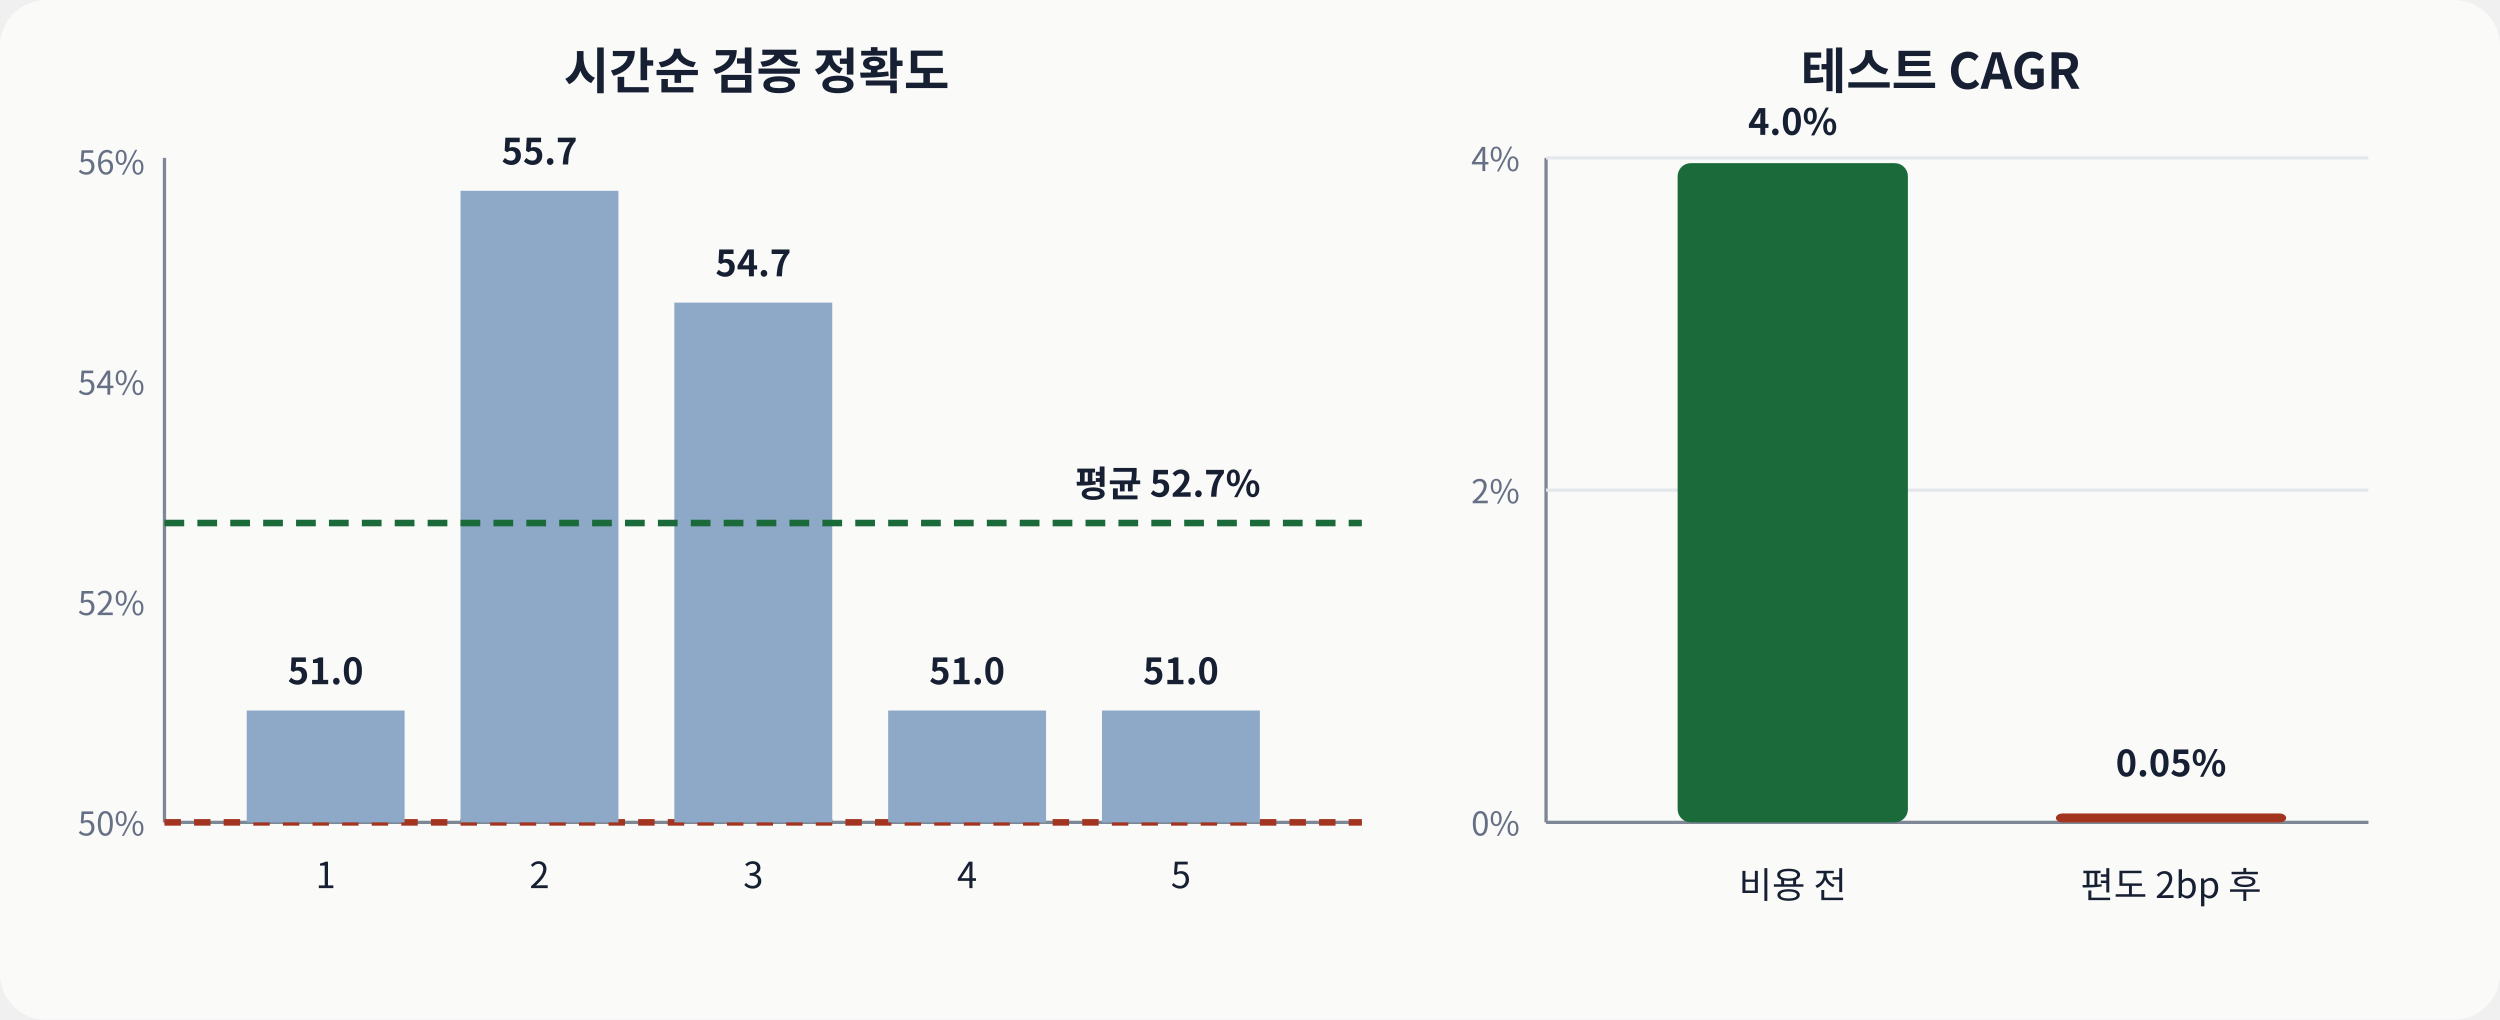
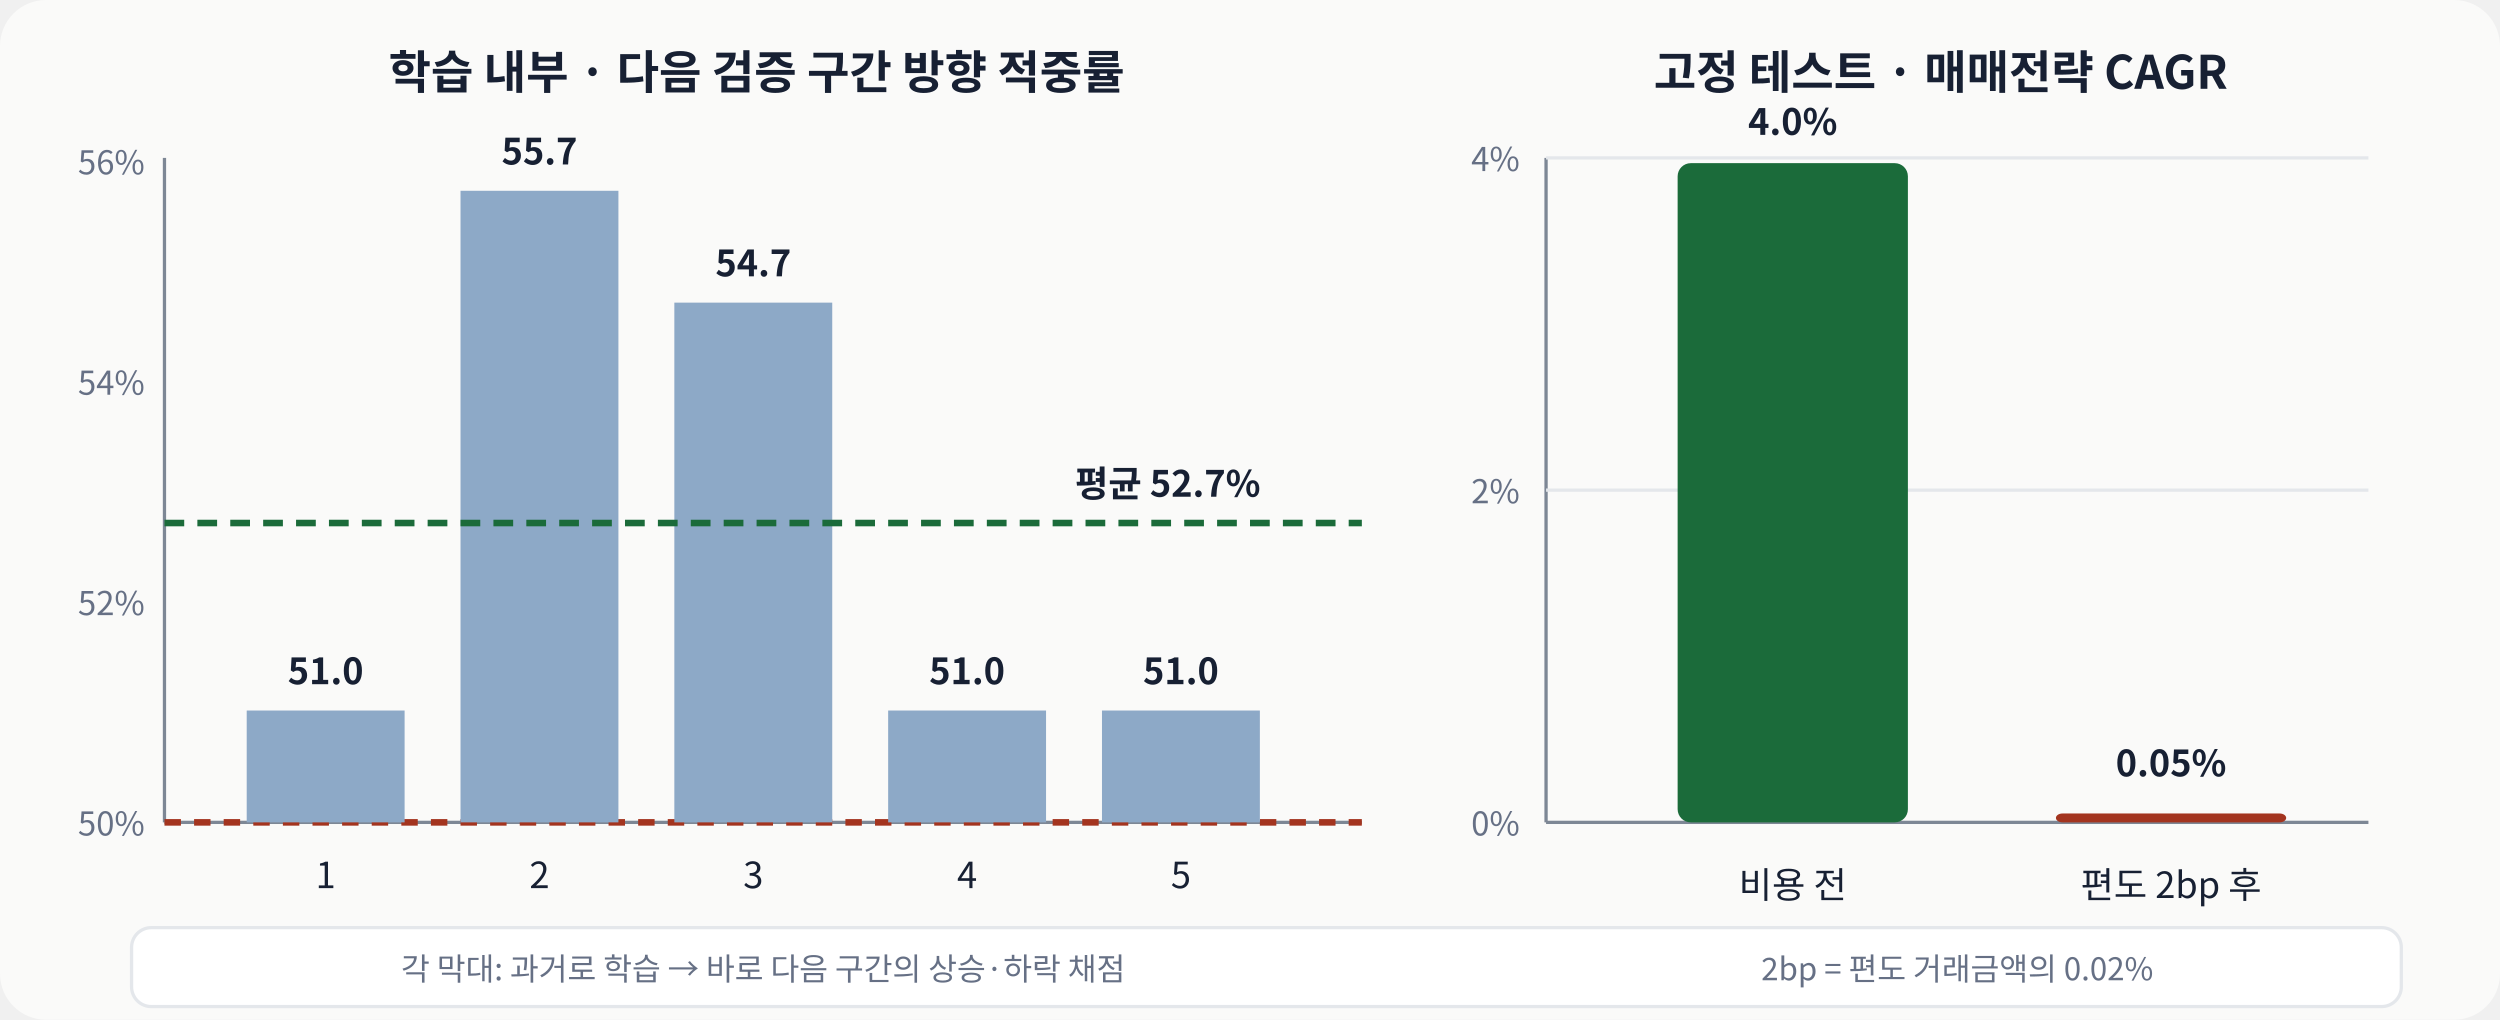
<svg xmlns="http://www.w3.org/2000/svg" viewBox="0 0 760 310" role="img" aria-labelledby="title desc">
-   <style>text{font-family:"Noto Sans CJK KR","Apple SD Gothic Neo","Malgun Gothic","Noto Sans KR","NanumGothic",Inter,system-ui,sans-serif;fill:#172033}.axis{stroke:#7d8795}.grid{stroke:#e4e7eb}.bar{fill:#8da9c7}.gross{fill:#1b6b3a}.net{fill:#a3341f}.base{stroke:#a3341f;stroke-width:2;stroke-dasharray:5 4}.mean{stroke:#1b6b3a;stroke-width:2;stroke-dasharray:6 4}.title{font-size:15px;font-weight:700;text-anchor:middle}.tick{font-size:10px;fill:#667085;text-anchor:end}.lab{font-size:11px;text-anchor:middle}.val{font-size:11px;font-weight:700;text-anchor:middle}</style>
+   <style>text{font-family:"Noto Sans CJK KR","Apple SD Gothic Neo","Malgun Gothic","Noto Sans KR","NanumGothic",Inter,system-ui,sans-serif;fill:#172033}.axis{stroke:#7d8795}.grid{stroke:#e4e7eb}.bar{fill:#8da9c7}.gross{fill:#1b6b3a}.net{fill:#a3341f}.base{stroke:#a3341f;stroke-width:2;stroke-dasharray:5 4}.mean{stroke:#1b6b3a;stroke-width:2;stroke-dasharray:6 4}.title{font-size:14px;font-weight:700;text-anchor:middle}.tick{font-size:10px;fill:#667085;text-anchor:end}.lab{font-size:11px;text-anchor:middle}.val{font-size:11px;font-weight:700;text-anchor:middle}.note{font-size:9.5px;fill:#667085;text-anchor:middle}</style>
  <rect width="760" height="310" rx="14" fill="#fafaf9" />
-   <text class="title" x="230" y="27">시간순 검증 정확도</text>
+   <text class="title" x="230" y="27">학습 내부 · 다음 검증 구간 방향 적중률</text>
  <path class="axis" d="M50 250H414M50 48V250" />
  <path class="base" d="M50 250H414" />
  <text class="tick" x="44" y="254">50%</text>
  <text class="tick" x="44" y="187">52%</text>
  <text class="tick" x="44" y="120">54%</text>
  <text class="tick" x="44" y="53">56%</text>
  <rect class="bar" x="75" y="216" width="48" height="34" />
  <rect class="bar" x="140" y="58" width="48" height="192" />
  <rect class="bar" x="205" y="92" width="48" height="158" />
  <rect class="bar" x="270" y="216" width="48" height="34" />
  <rect class="bar" x="335" y="216" width="48" height="34" />
  <text class="val" x="99" y="208">51.0</text>
  <text class="val" x="164" y="50">55.7</text>
  <text class="val" x="229" y="84">54.7</text>
  <text class="val" x="294" y="208">51.0</text>
  <text class="val" x="359" y="208">51.0</text>
  <text class="lab" x="99" y="270">1</text>
  <text class="lab" x="164" y="270">2</text>
  <text class="lab" x="229" y="270">3</text>
  <text class="lab" x="294" y="270">4</text>
  <text class="lab" x="359" y="270">5</text>
  <path class="mean" d="M50 159H414" />
  <text class="val" x="355" y="151">평균 52.7%</text>
-   <text class="title" x="590" y="27">테스트 CAGR</text>
+   <text class="title" x="590" y="27">고정 테스트 · 매매전략 CAGR</text>
  <path class="axis" d="M470 250H720M470 48V250" />
  <path class="grid" d="M470 149H720M470 48H720" />
  <text class="tick" x="462" y="254">0%</text>
  <text class="tick" x="462" y="153">2%</text>
  <text class="tick" x="462" y="52">4%</text>
  <rect class="gross" x="510" y="49.6" width="70" height="200.4" rx="4" />
  <rect class="net" x="625" y="247.3" width="70" height="2.7" rx="2" />
  <text class="val" x="545" y="41">4.0%</text>
  <text class="val" x="660" y="236">0.05%</text>
  <text class="lab" x="545" y="273">비용 전</text>
  <text class="lab" x="660" y="273">편도 2bp 후</text>
+   <rect x="40" y="282" width="690" height="24" rx="6" fill="#fff" stroke="#e4e7eb" />
+   <text class="note" x="232" y="298">각 막대: 과거로 학습 → 바로 다음 구간의 상승·하락 채점</text>
+   <text class="note" x="595" y="298">2bp = 편도 거래금액의 0.02%</text>
</svg>
